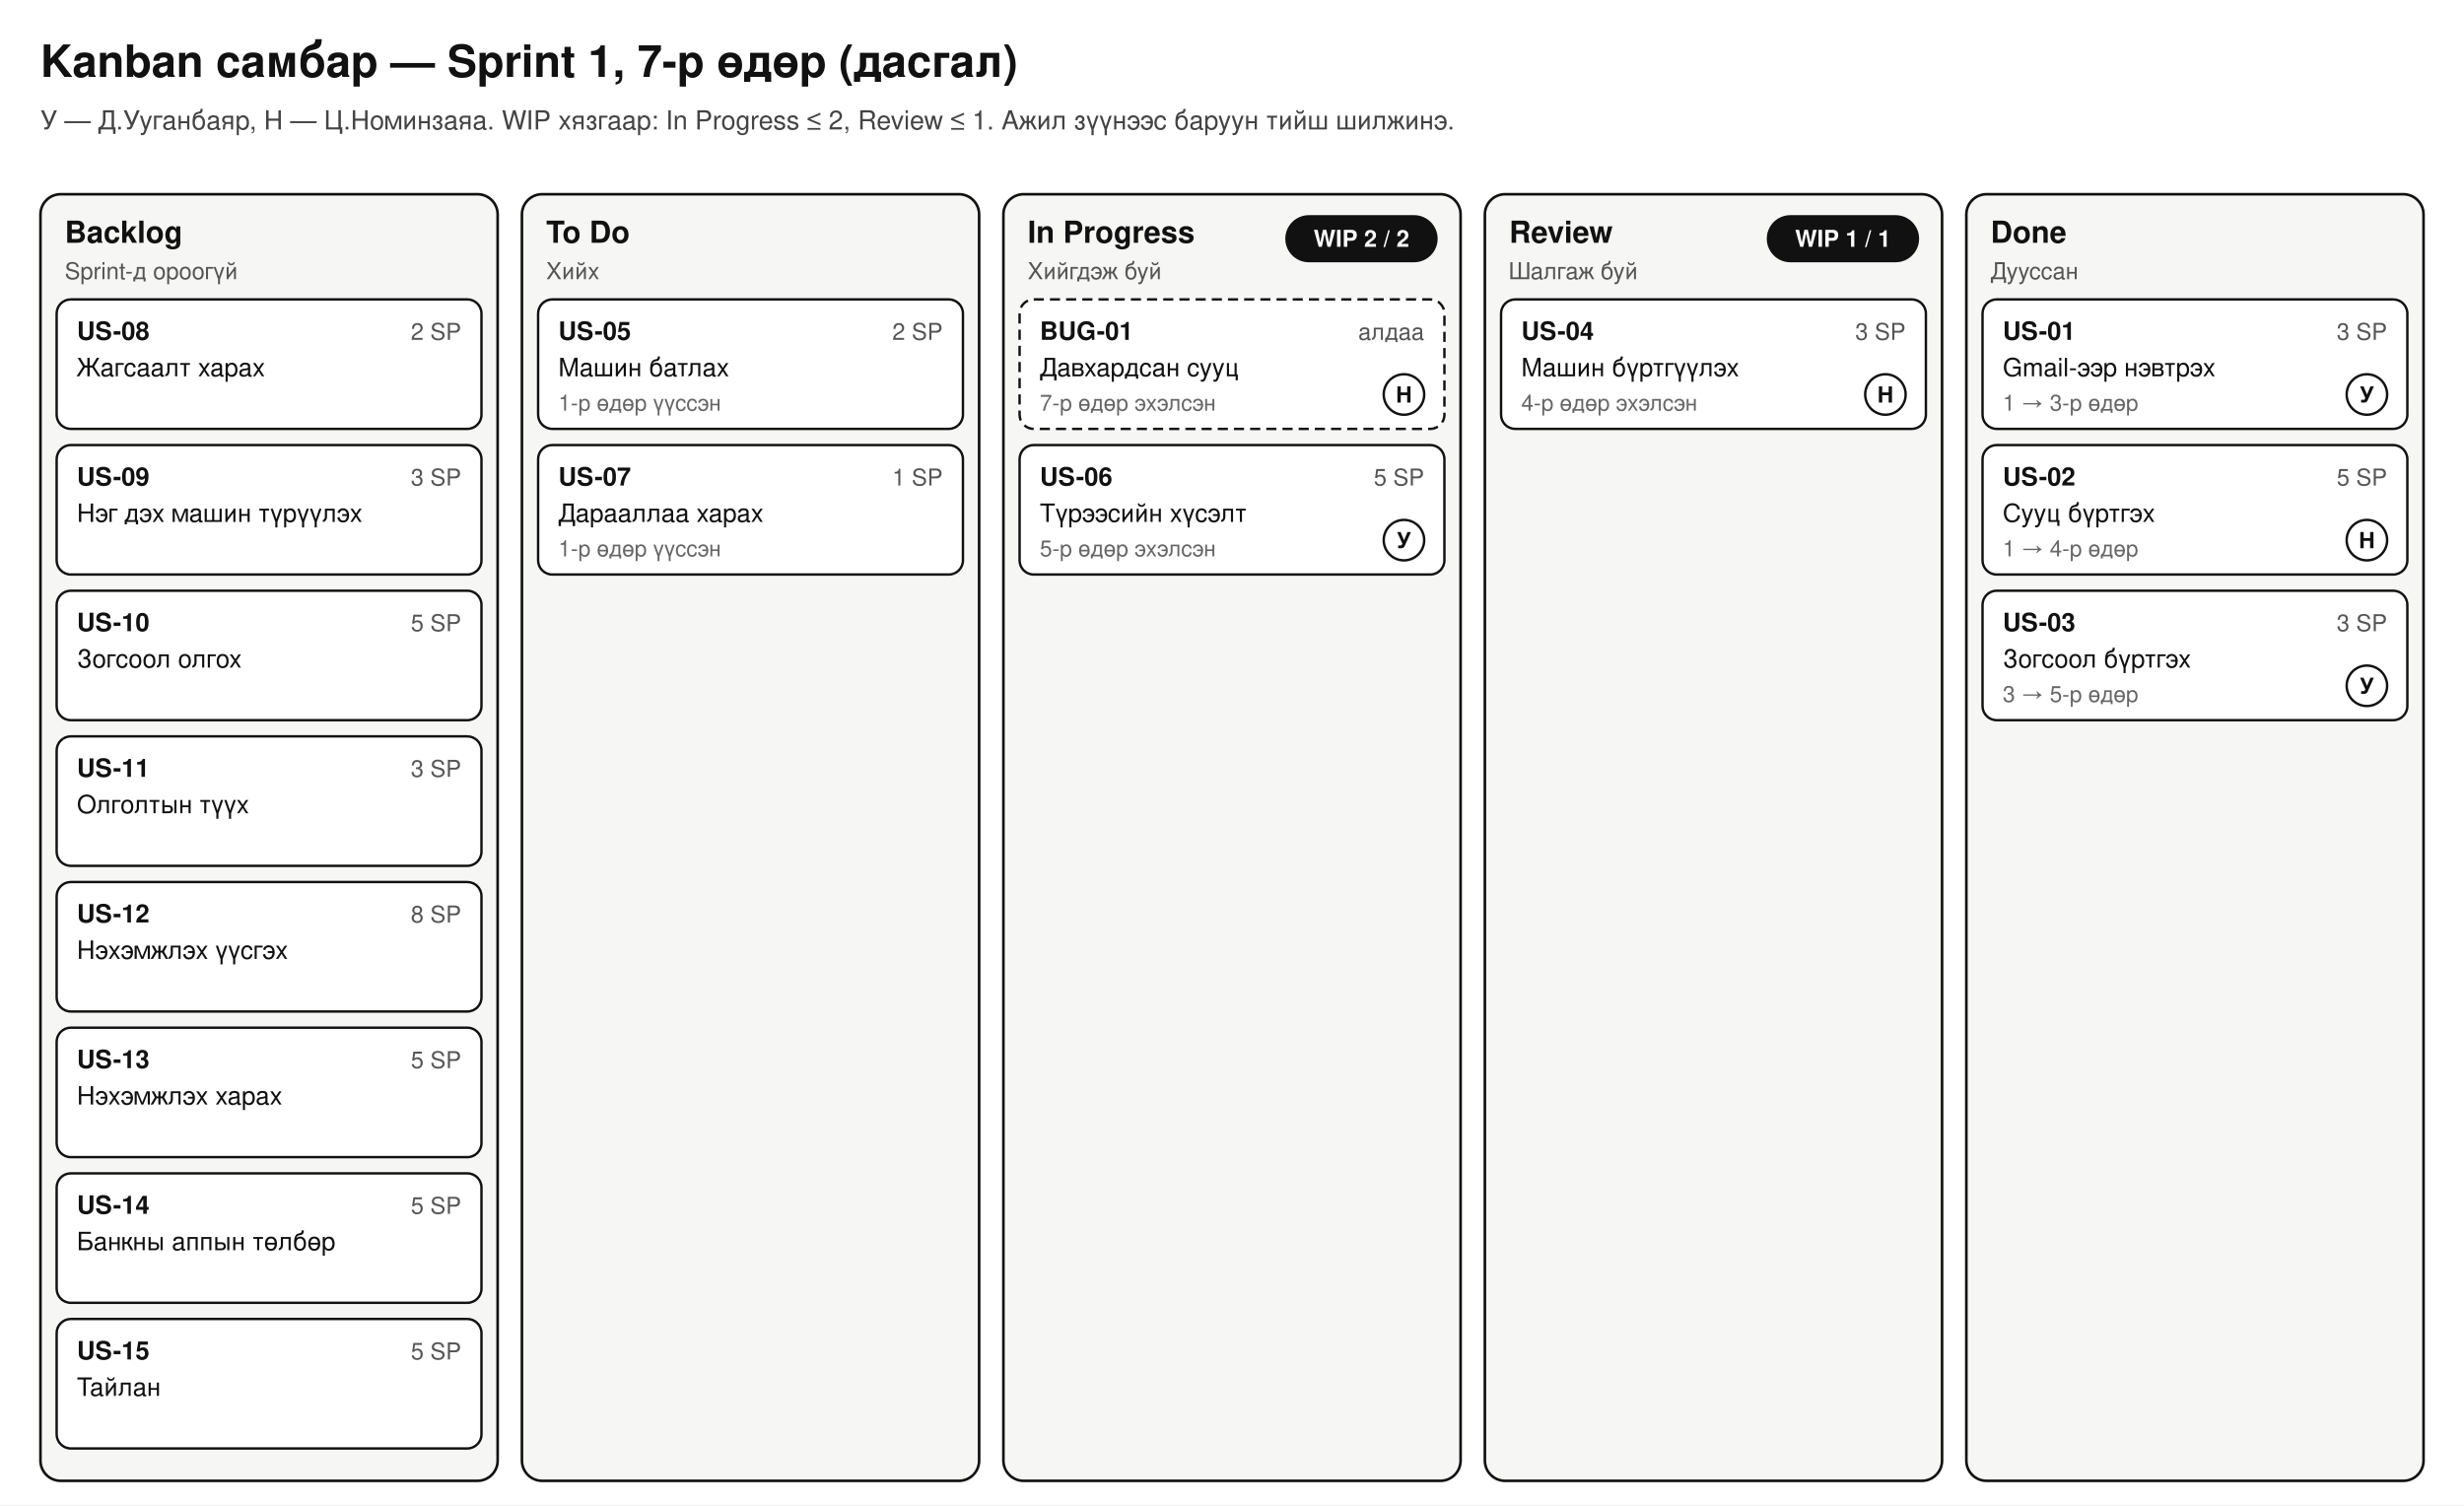
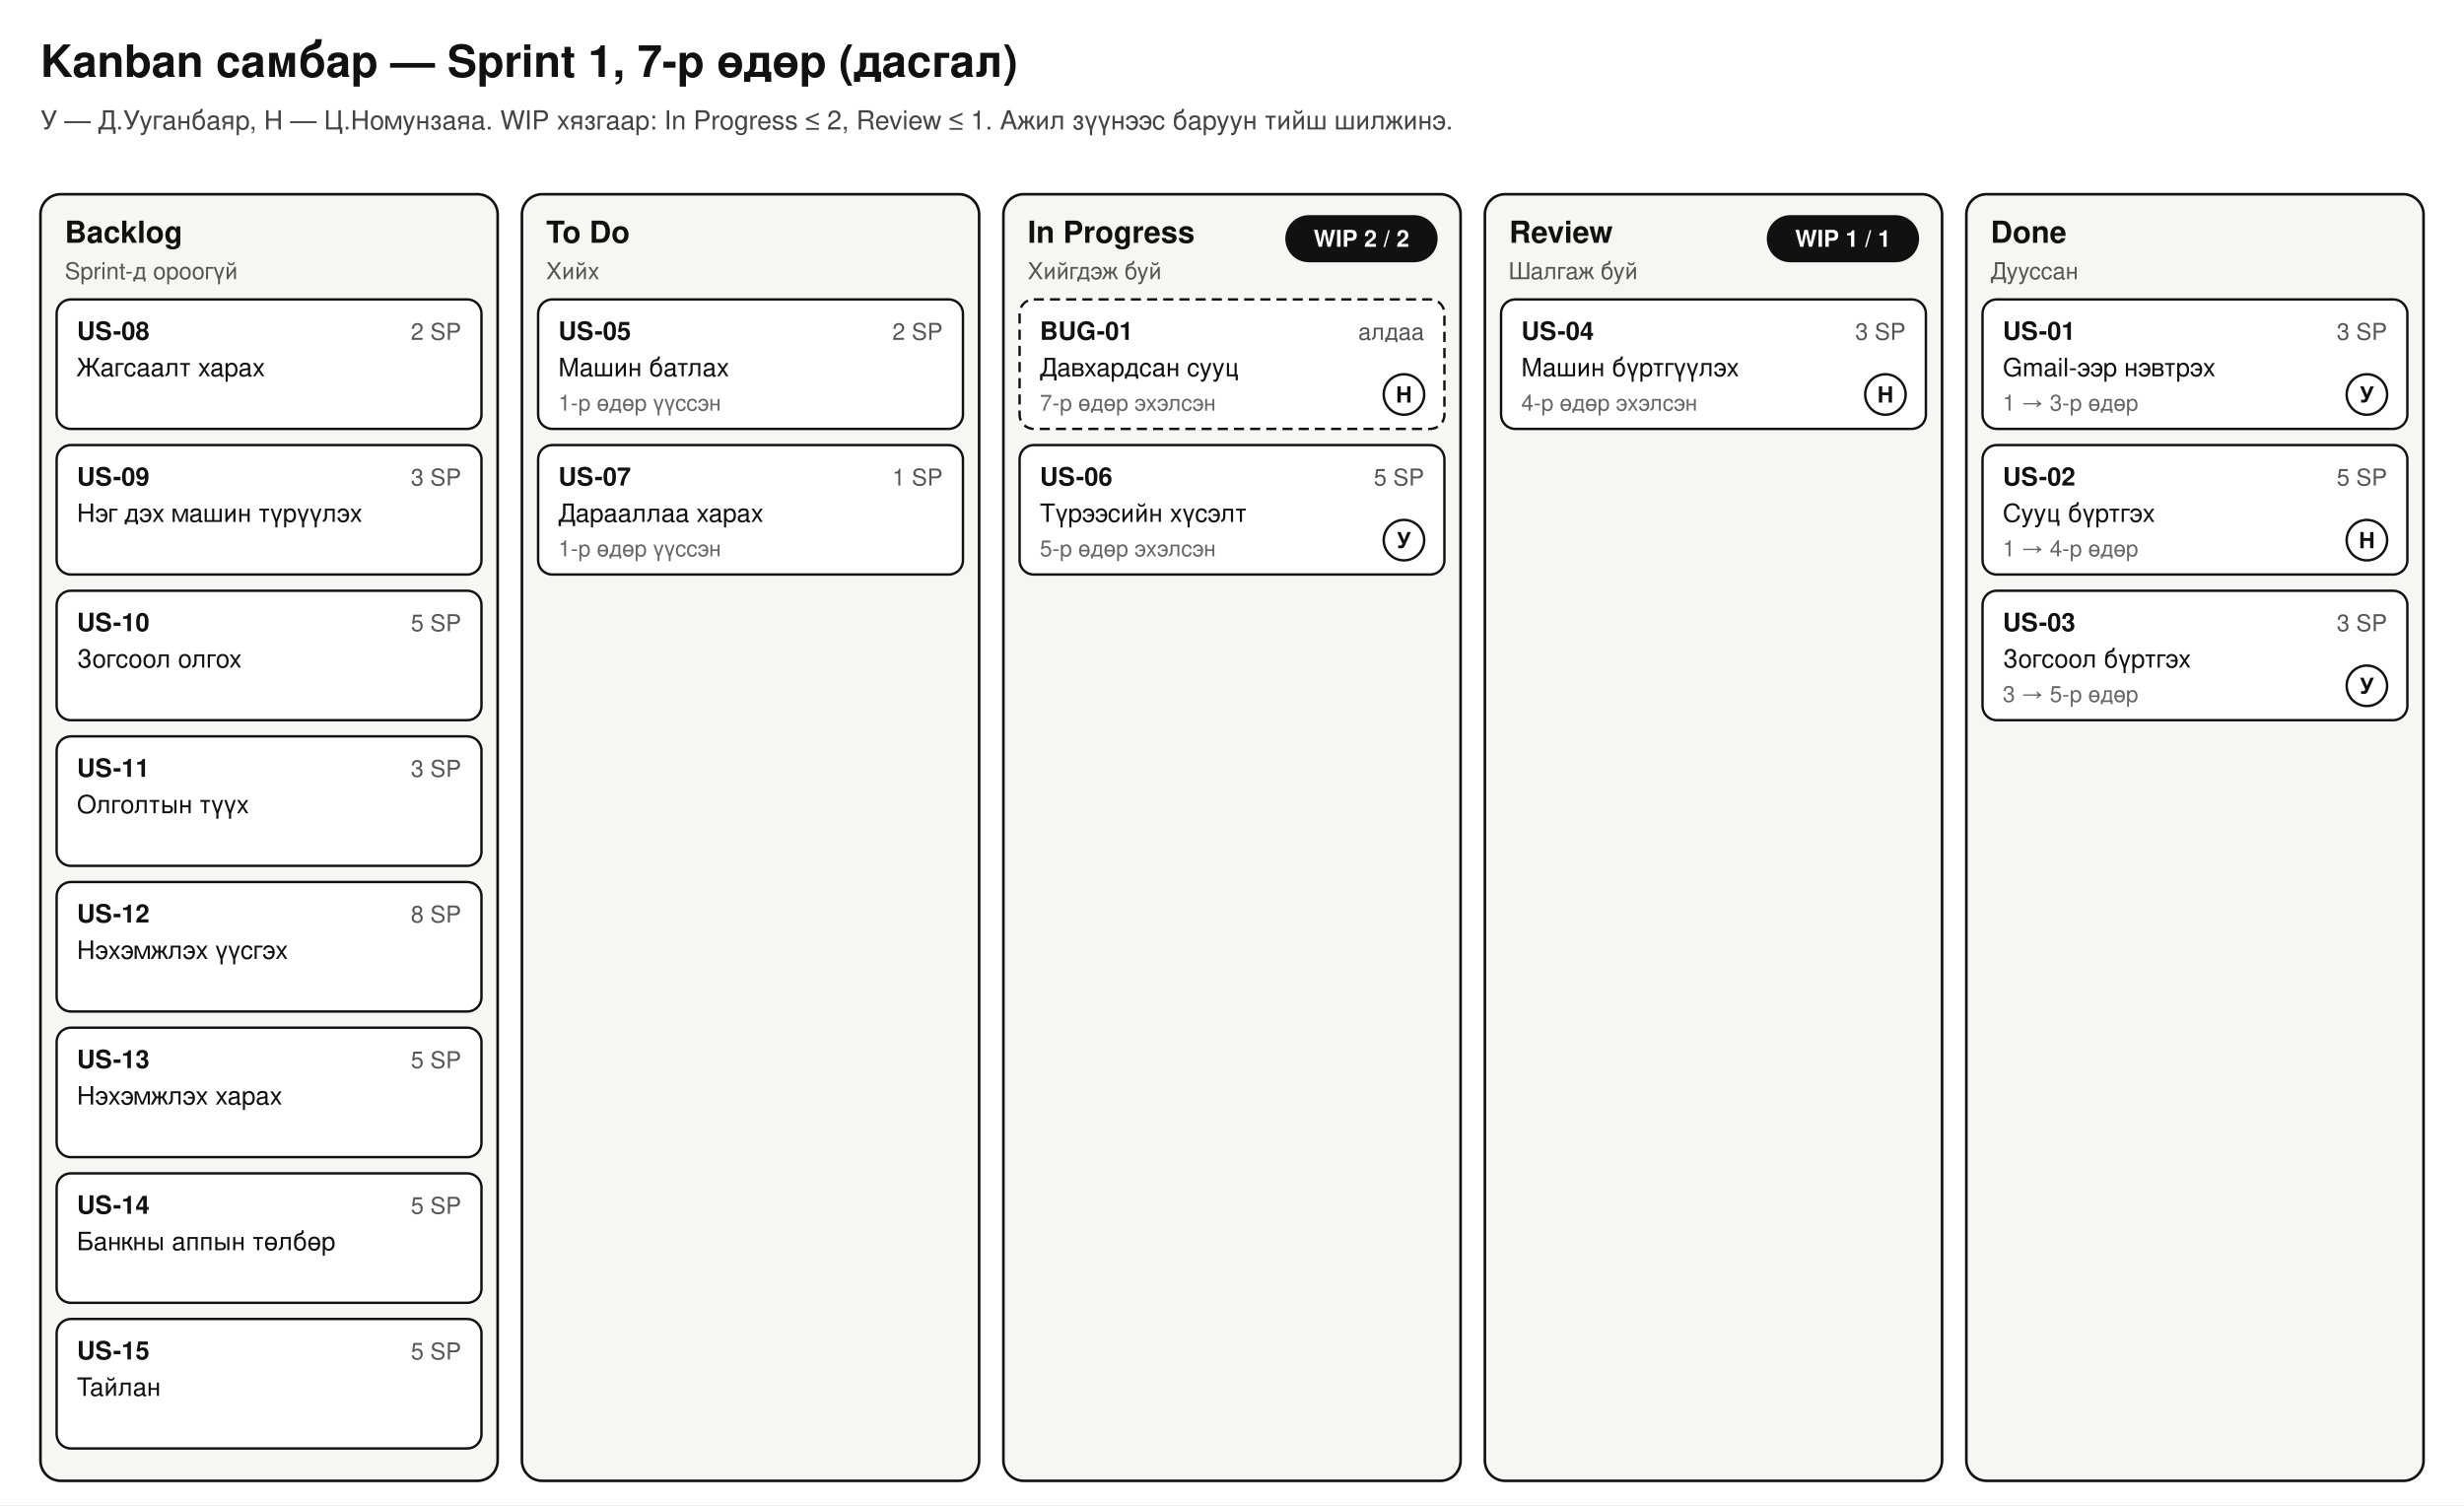
<svg xmlns="http://www.w3.org/2000/svg" width="1218" height="744" viewBox="0 0 1218 744" font-family="Helvetica, Arial, sans-serif">
  <rect width="1218" height="744" fill="#fff" />
  <text x="20" y="38" font-size="22" font-weight="700" fill="#111">Kanban самбар — Sprint 1, 7-р өдөр (дасгал)</text>
-   <text x="20" y="64" font-size="13" fill="#444">У — Д.Ууганбаяр, Н — Ц.Номинзаяа. WIP хязгаар: In Progress ≤ 2, Review ≤ 1. Ажил зүүнээс баруун тийш шилжинэ.</text>
+   <text x="20" y="64" font-size="13" fill="#444">У — Д.Ууганбаяр, Н — Ц.Номунзаяа. WIP хязгаар: In Progress ≤ 2, Review ≤ 1. Ажил зүүнээс баруун тийш шилжинэ.</text>
  <rect x="20" y="96" width="226" height="636" rx="10" fill="#f6f6f4" stroke="#111" stroke-width="1.3" />
  <text x="32" y="120" font-size="15" font-weight="700" fill="#111">Backlog</text>
  <text x="32" y="138" font-size="11.5" fill="#555">Sprint-д ороогүй</text>
  <rect x="28" y="148" width="210" height="64" rx="7" fill="#fff" stroke="#111" stroke-width="1.2" />
  <text x="38" y="168" font-size="12.5" font-weight="700" fill="#111">US-08</text>
  <text x="228" y="168" font-size="11.5" text-anchor="end" fill="#555">2 SP</text>
  <text x="38" y="186" font-size="12.5" fill="#111">Жагсаалт харах</text>
  <rect x="28" y="220" width="210" height="64" rx="7" fill="#fff" stroke="#111" stroke-width="1.2" />
  <text x="38" y="240" font-size="12.5" font-weight="700" fill="#111">US-09</text>
  <text x="228" y="240" font-size="11.5" text-anchor="end" fill="#555">3 SP</text>
  <text x="38" y="258" font-size="12.5" fill="#111">Нэг дэх машин түрүүлэх</text>
  <rect x="28" y="292" width="210" height="64" rx="7" fill="#fff" stroke="#111" stroke-width="1.2" />
  <text x="38" y="312" font-size="12.5" font-weight="700" fill="#111">US-10</text>
  <text x="228" y="312" font-size="11.5" text-anchor="end" fill="#555">5 SP</text>
  <text x="38" y="330" font-size="12.5" fill="#111">Зогсоол олгох</text>
  <rect x="28" y="364" width="210" height="64" rx="7" fill="#fff" stroke="#111" stroke-width="1.2" />
  <text x="38" y="384" font-size="12.5" font-weight="700" fill="#111">US-11</text>
  <text x="228" y="384" font-size="11.5" text-anchor="end" fill="#555">3 SP</text>
  <text x="38" y="402" font-size="12.5" fill="#111">Олголтын түүх</text>
  <rect x="28" y="436" width="210" height="64" rx="7" fill="#fff" stroke="#111" stroke-width="1.2" />
  <text x="38" y="456" font-size="12.5" font-weight="700" fill="#111">US-12</text>
  <text x="228" y="456" font-size="11.5" text-anchor="end" fill="#555">8 SP</text>
  <text x="38" y="474" font-size="12.5" fill="#111">Нэхэмжлэх үүсгэх</text>
  <rect x="28" y="508" width="210" height="64" rx="7" fill="#fff" stroke="#111" stroke-width="1.2" />
  <text x="38" y="528" font-size="12.5" font-weight="700" fill="#111">US-13</text>
  <text x="228" y="528" font-size="11.5" text-anchor="end" fill="#555">5 SP</text>
  <text x="38" y="546" font-size="12.5" fill="#111">Нэхэмжлэх харах</text>
  <rect x="28" y="580" width="210" height="64" rx="7" fill="#fff" stroke="#111" stroke-width="1.2" />
  <text x="38" y="600" font-size="12.5" font-weight="700" fill="#111">US-14</text>
  <text x="228" y="600" font-size="11.5" text-anchor="end" fill="#555">5 SP</text>
  <text x="38" y="618" font-size="12.5" fill="#111">Банкны аппын төлбөр</text>
  <rect x="28" y="652" width="210" height="64" rx="7" fill="#fff" stroke="#111" stroke-width="1.2" />
  <text x="38" y="672" font-size="12.5" font-weight="700" fill="#111">US-15</text>
  <text x="228" y="672" font-size="11.5" text-anchor="end" fill="#555">5 SP</text>
  <text x="38" y="690" font-size="12.5" fill="#111">Тайлан</text>
  <rect x="258" y="96" width="226" height="636" rx="10" fill="#f6f6f4" stroke="#111" stroke-width="1.3" />
  <text x="270" y="120" font-size="15" font-weight="700" fill="#111">To Do</text>
  <text x="270" y="138" font-size="11.5" fill="#555">Хийх</text>
  <rect x="266" y="148" width="210" height="64" rx="7" fill="#fff" stroke="#111" stroke-width="1.2" />
  <text x="276" y="168" font-size="12.5" font-weight="700" fill="#111">US-05</text>
  <text x="466" y="168" font-size="11.5" text-anchor="end" fill="#555">2 SP</text>
  <text x="276" y="186" font-size="12.5" fill="#111">Машин батлах</text>
  <text x="276" y="203" font-size="11" fill="#666">1-р өдөр үүссэн</text>
  <rect x="266" y="220" width="210" height="64" rx="7" fill="#fff" stroke="#111" stroke-width="1.2" />
  <text x="276" y="240" font-size="12.5" font-weight="700" fill="#111">US-07</text>
  <text x="466" y="240" font-size="11.5" text-anchor="end" fill="#555">1 SP</text>
  <text x="276" y="258" font-size="12.5" fill="#111">Дарааллаа харах</text>
  <text x="276" y="275" font-size="11" fill="#666">1-р өдөр үүссэн</text>
  <rect x="496" y="96" width="226" height="636" rx="10" fill="#f6f6f4" stroke="#111" stroke-width="1.3" />
  <text x="508" y="120" font-size="15" font-weight="700" fill="#111">In Progress</text>
  <text x="508" y="138" font-size="11.5" fill="#555">Хийгдэж буй</text>
  <rect x="636" y="107" width="74" height="22" rx="11" fill="#111" stroke="#111" stroke-width="1.3" />
  <text x="673" y="122" font-size="11.5" font-weight="700" text-anchor="middle" fill="#fff">WIP 2 / 2</text>
  <rect x="504" y="148" width="210" height="64" rx="7" fill="#fff" stroke="#111" stroke-width="1.2" stroke-dasharray="5,3" />
  <text x="514" y="168" font-size="12.5" font-weight="700" fill="#111">BUG-01</text>
  <text x="704" y="168" font-size="11.5" text-anchor="end" fill="#555">алдаа</text>
  <text x="514" y="186" font-size="12.5" fill="#111">Давхардсан сууц</text>
  <text x="514" y="203" font-size="11" fill="#666">7-р өдөр эхэлсэн</text>
  <circle cx="694" cy="195" r="10" fill="#fff" stroke="#111" stroke-width="1.2" />
  <text x="694" y="199" font-size="11" font-weight="700" text-anchor="middle" fill="#111">Н</text>
  <rect x="504" y="220" width="210" height="64" rx="7" fill="#fff" stroke="#111" stroke-width="1.2" />
  <text x="514" y="240" font-size="12.5" font-weight="700" fill="#111">US-06</text>
  <text x="704" y="240" font-size="11.5" text-anchor="end" fill="#555">5 SP</text>
  <text x="514" y="258" font-size="12.5" fill="#111">Түрээсийн хүсэлт</text>
  <text x="514" y="275" font-size="11" fill="#666">5-р өдөр эхэлсэн</text>
  <circle cx="694" cy="267" r="10" fill="#fff" stroke="#111" stroke-width="1.2" />
  <text x="694" y="271" font-size="11" font-weight="700" text-anchor="middle" fill="#111">У</text>
  <rect x="734" y="96" width="226" height="636" rx="10" fill="#f6f6f4" stroke="#111" stroke-width="1.3" />
  <text x="746" y="120" font-size="15" font-weight="700" fill="#111">Review</text>
  <text x="746" y="138" font-size="11.5" fill="#555">Шалгаж буй</text>
  <rect x="874" y="107" width="74" height="22" rx="11" fill="#111" stroke="#111" stroke-width="1.3" />
  <text x="911" y="122" font-size="11.5" font-weight="700" text-anchor="middle" fill="#fff">WIP 1 / 1</text>
  <rect x="742" y="148" width="210" height="64" rx="7" fill="#fff" stroke="#111" stroke-width="1.2" />
  <text x="752" y="168" font-size="12.5" font-weight="700" fill="#111">US-04</text>
  <text x="942" y="168" font-size="11.5" text-anchor="end" fill="#555">3 SP</text>
  <text x="752" y="186" font-size="12.5" fill="#111">Машин бүртгүүлэх</text>
  <text x="752" y="203" font-size="11" fill="#666">4-р өдөр эхэлсэн</text>
  <circle cx="932" cy="195" r="10" fill="#fff" stroke="#111" stroke-width="1.2" />
  <text x="932" y="199" font-size="11" font-weight="700" text-anchor="middle" fill="#111">Н</text>
  <rect x="972" y="96" width="226" height="636" rx="10" fill="#f6f6f4" stroke="#111" stroke-width="1.3" />
  <text x="984" y="120" font-size="15" font-weight="700" fill="#111">Done</text>
  <text x="984" y="138" font-size="11.5" fill="#555">Дууссан</text>
  <rect x="980" y="148" width="210" height="64" rx="7" fill="#fff" stroke="#111" stroke-width="1.2" />
  <text x="990" y="168" font-size="12.5" font-weight="700" fill="#111">US-01</text>
  <text x="1180" y="168" font-size="11.5" text-anchor="end" fill="#555">3 SP</text>
  <text x="990" y="186" font-size="12.5" fill="#111">Gmail-ээр нэвтрэх</text>
  <text x="990" y="203" font-size="11" fill="#666">1 → 3-р өдөр</text>
  <circle cx="1170" cy="195" r="10" fill="#fff" stroke="#111" stroke-width="1.2" />
  <text x="1170" y="199" font-size="11" font-weight="700" text-anchor="middle" fill="#111">У</text>
  <rect x="980" y="220" width="210" height="64" rx="7" fill="#fff" stroke="#111" stroke-width="1.2" />
  <text x="990" y="240" font-size="12.5" font-weight="700" fill="#111">US-02</text>
  <text x="1180" y="240" font-size="11.5" text-anchor="end" fill="#555">5 SP</text>
  <text x="990" y="258" font-size="12.5" fill="#111">Сууц бүртгэх</text>
  <text x="990" y="275" font-size="11" fill="#666">1 → 4-р өдөр</text>
  <circle cx="1170" cy="267" r="10" fill="#fff" stroke="#111" stroke-width="1.2" />
  <text x="1170" y="271" font-size="11" font-weight="700" text-anchor="middle" fill="#111">Н</text>
  <rect x="980" y="292" width="210" height="64" rx="7" fill="#fff" stroke="#111" stroke-width="1.2" />
  <text x="990" y="312" font-size="12.5" font-weight="700" fill="#111">US-03</text>
  <text x="1180" y="312" font-size="11.5" text-anchor="end" fill="#555">3 SP</text>
  <text x="990" y="330" font-size="12.5" fill="#111">Зогсоол бүртгэх</text>
  <text x="990" y="347" font-size="11" fill="#666">3 → 5-р өдөр</text>
  <circle cx="1170" cy="339" r="10" fill="#fff" stroke="#111" stroke-width="1.2" />
  <text x="1170" y="343" font-size="11" font-weight="700" text-anchor="middle" fill="#111">У</text>
</svg>
